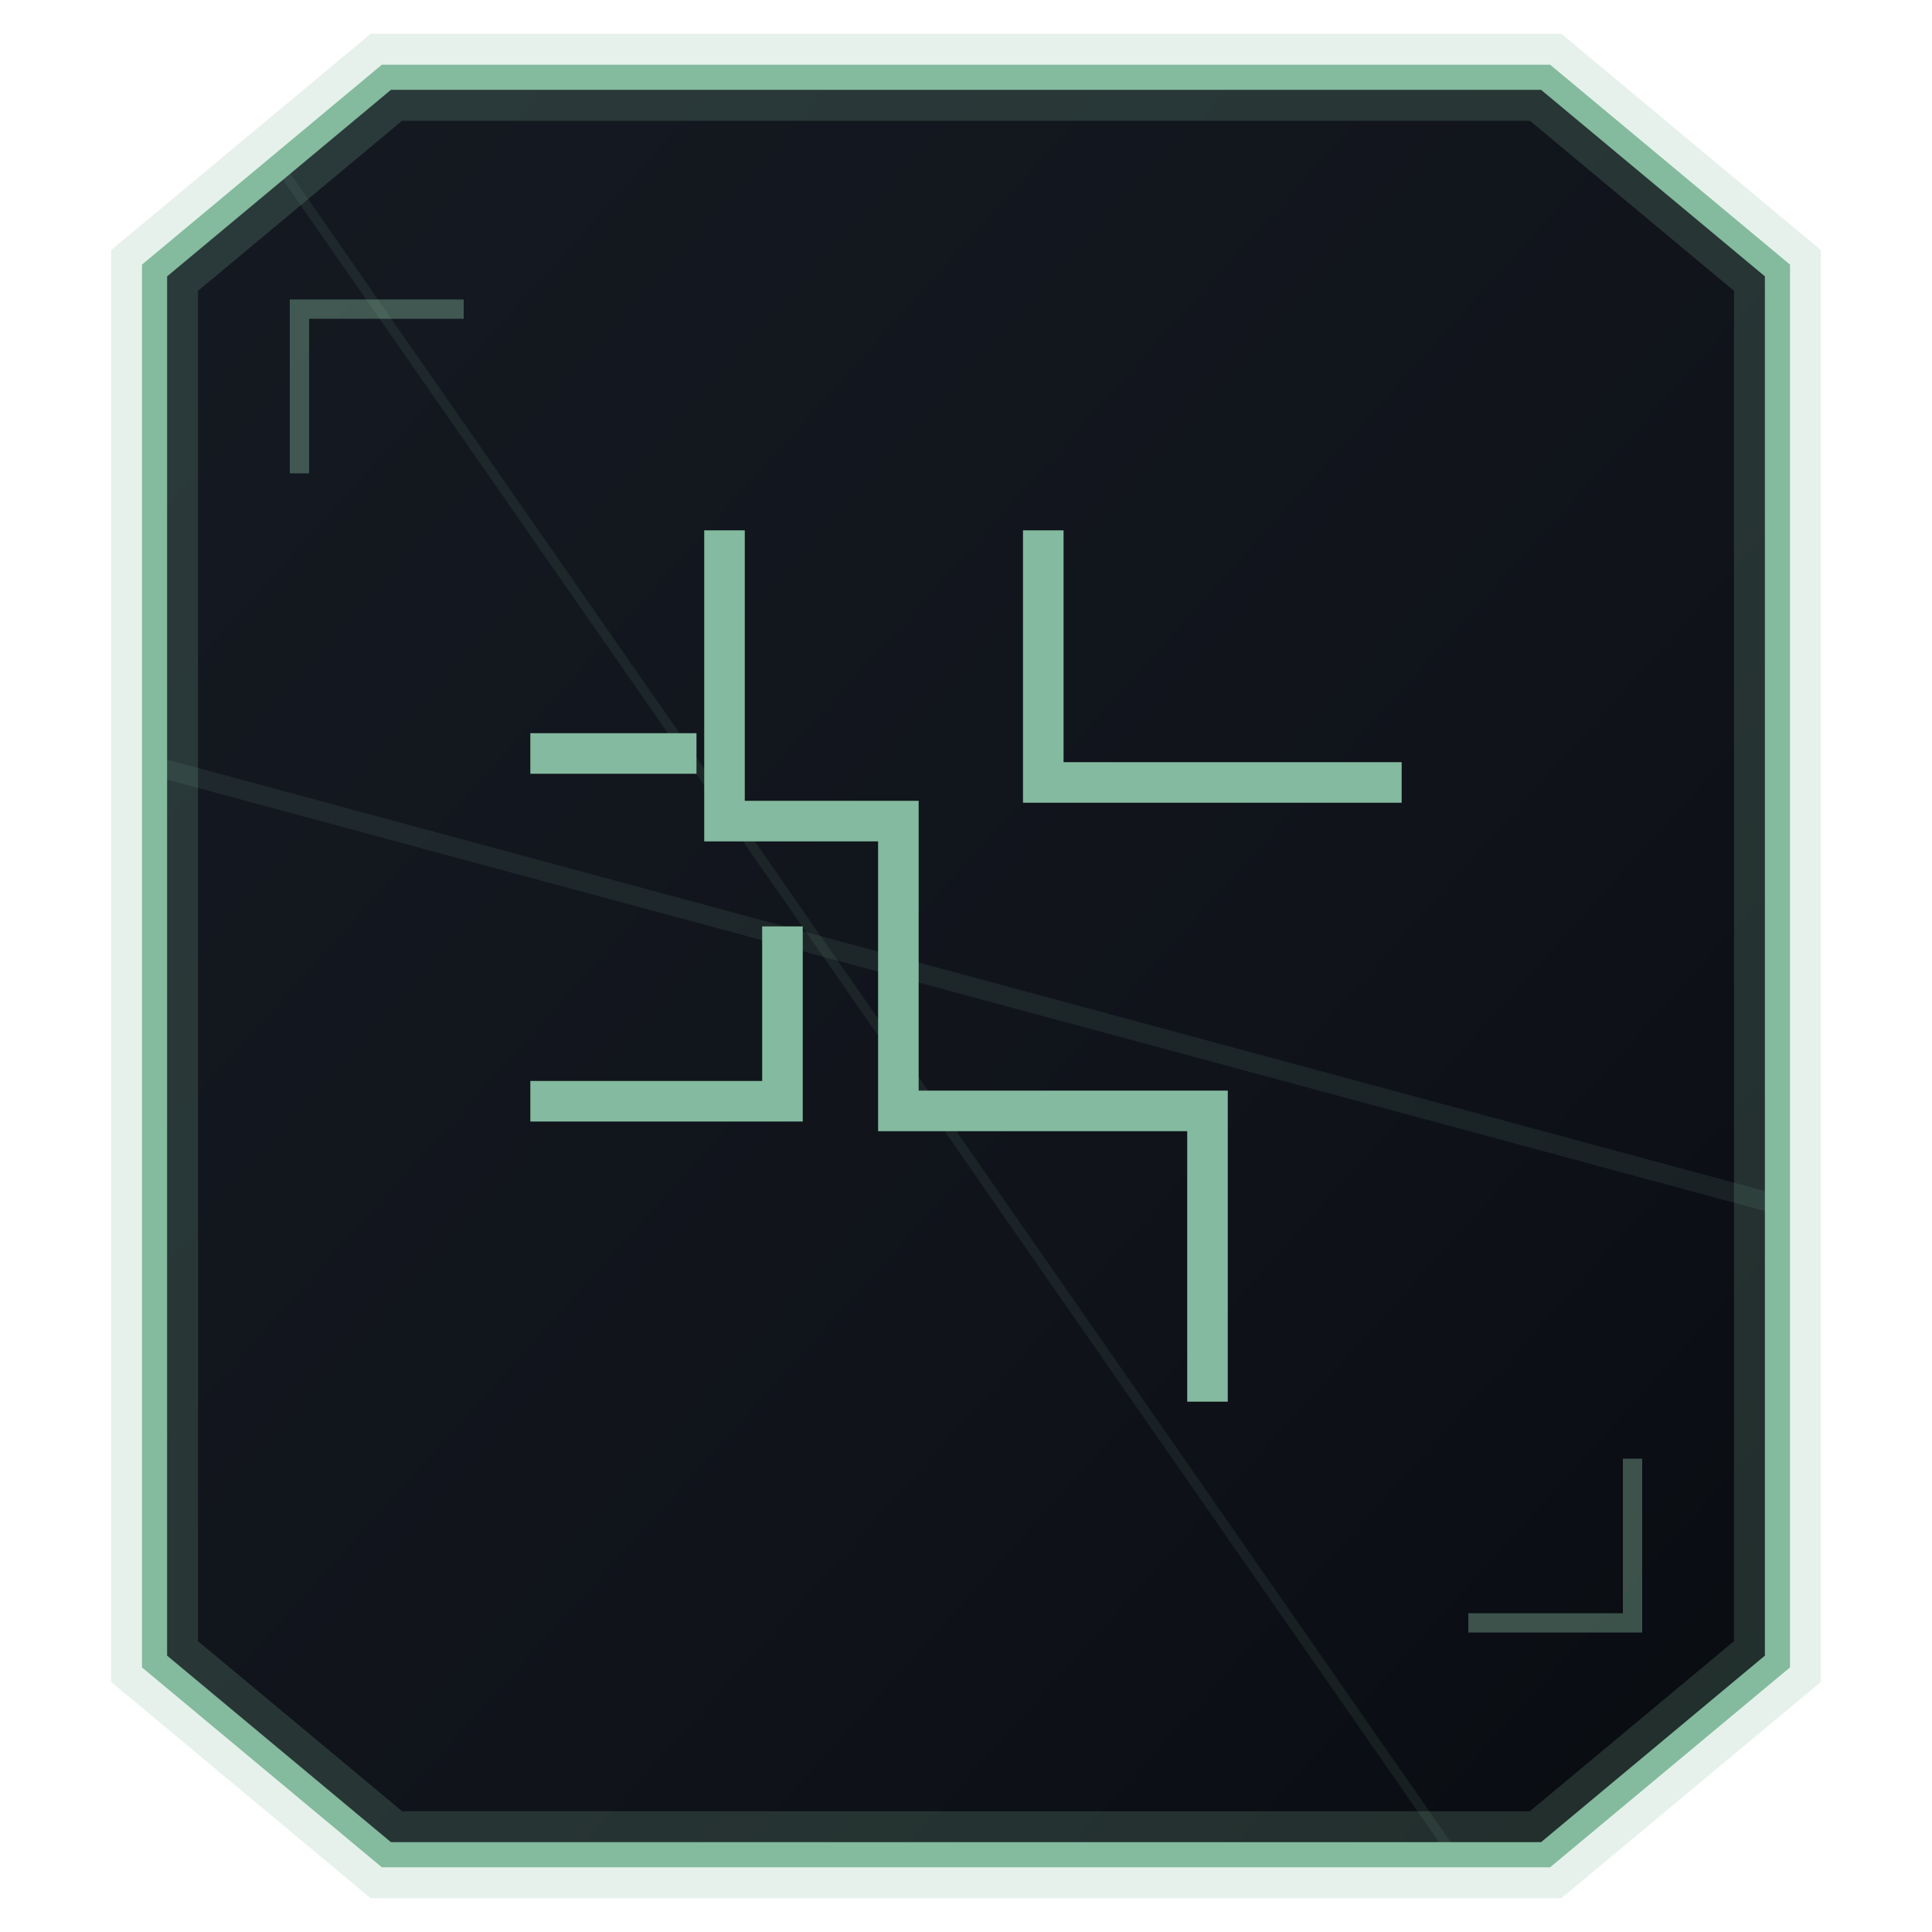
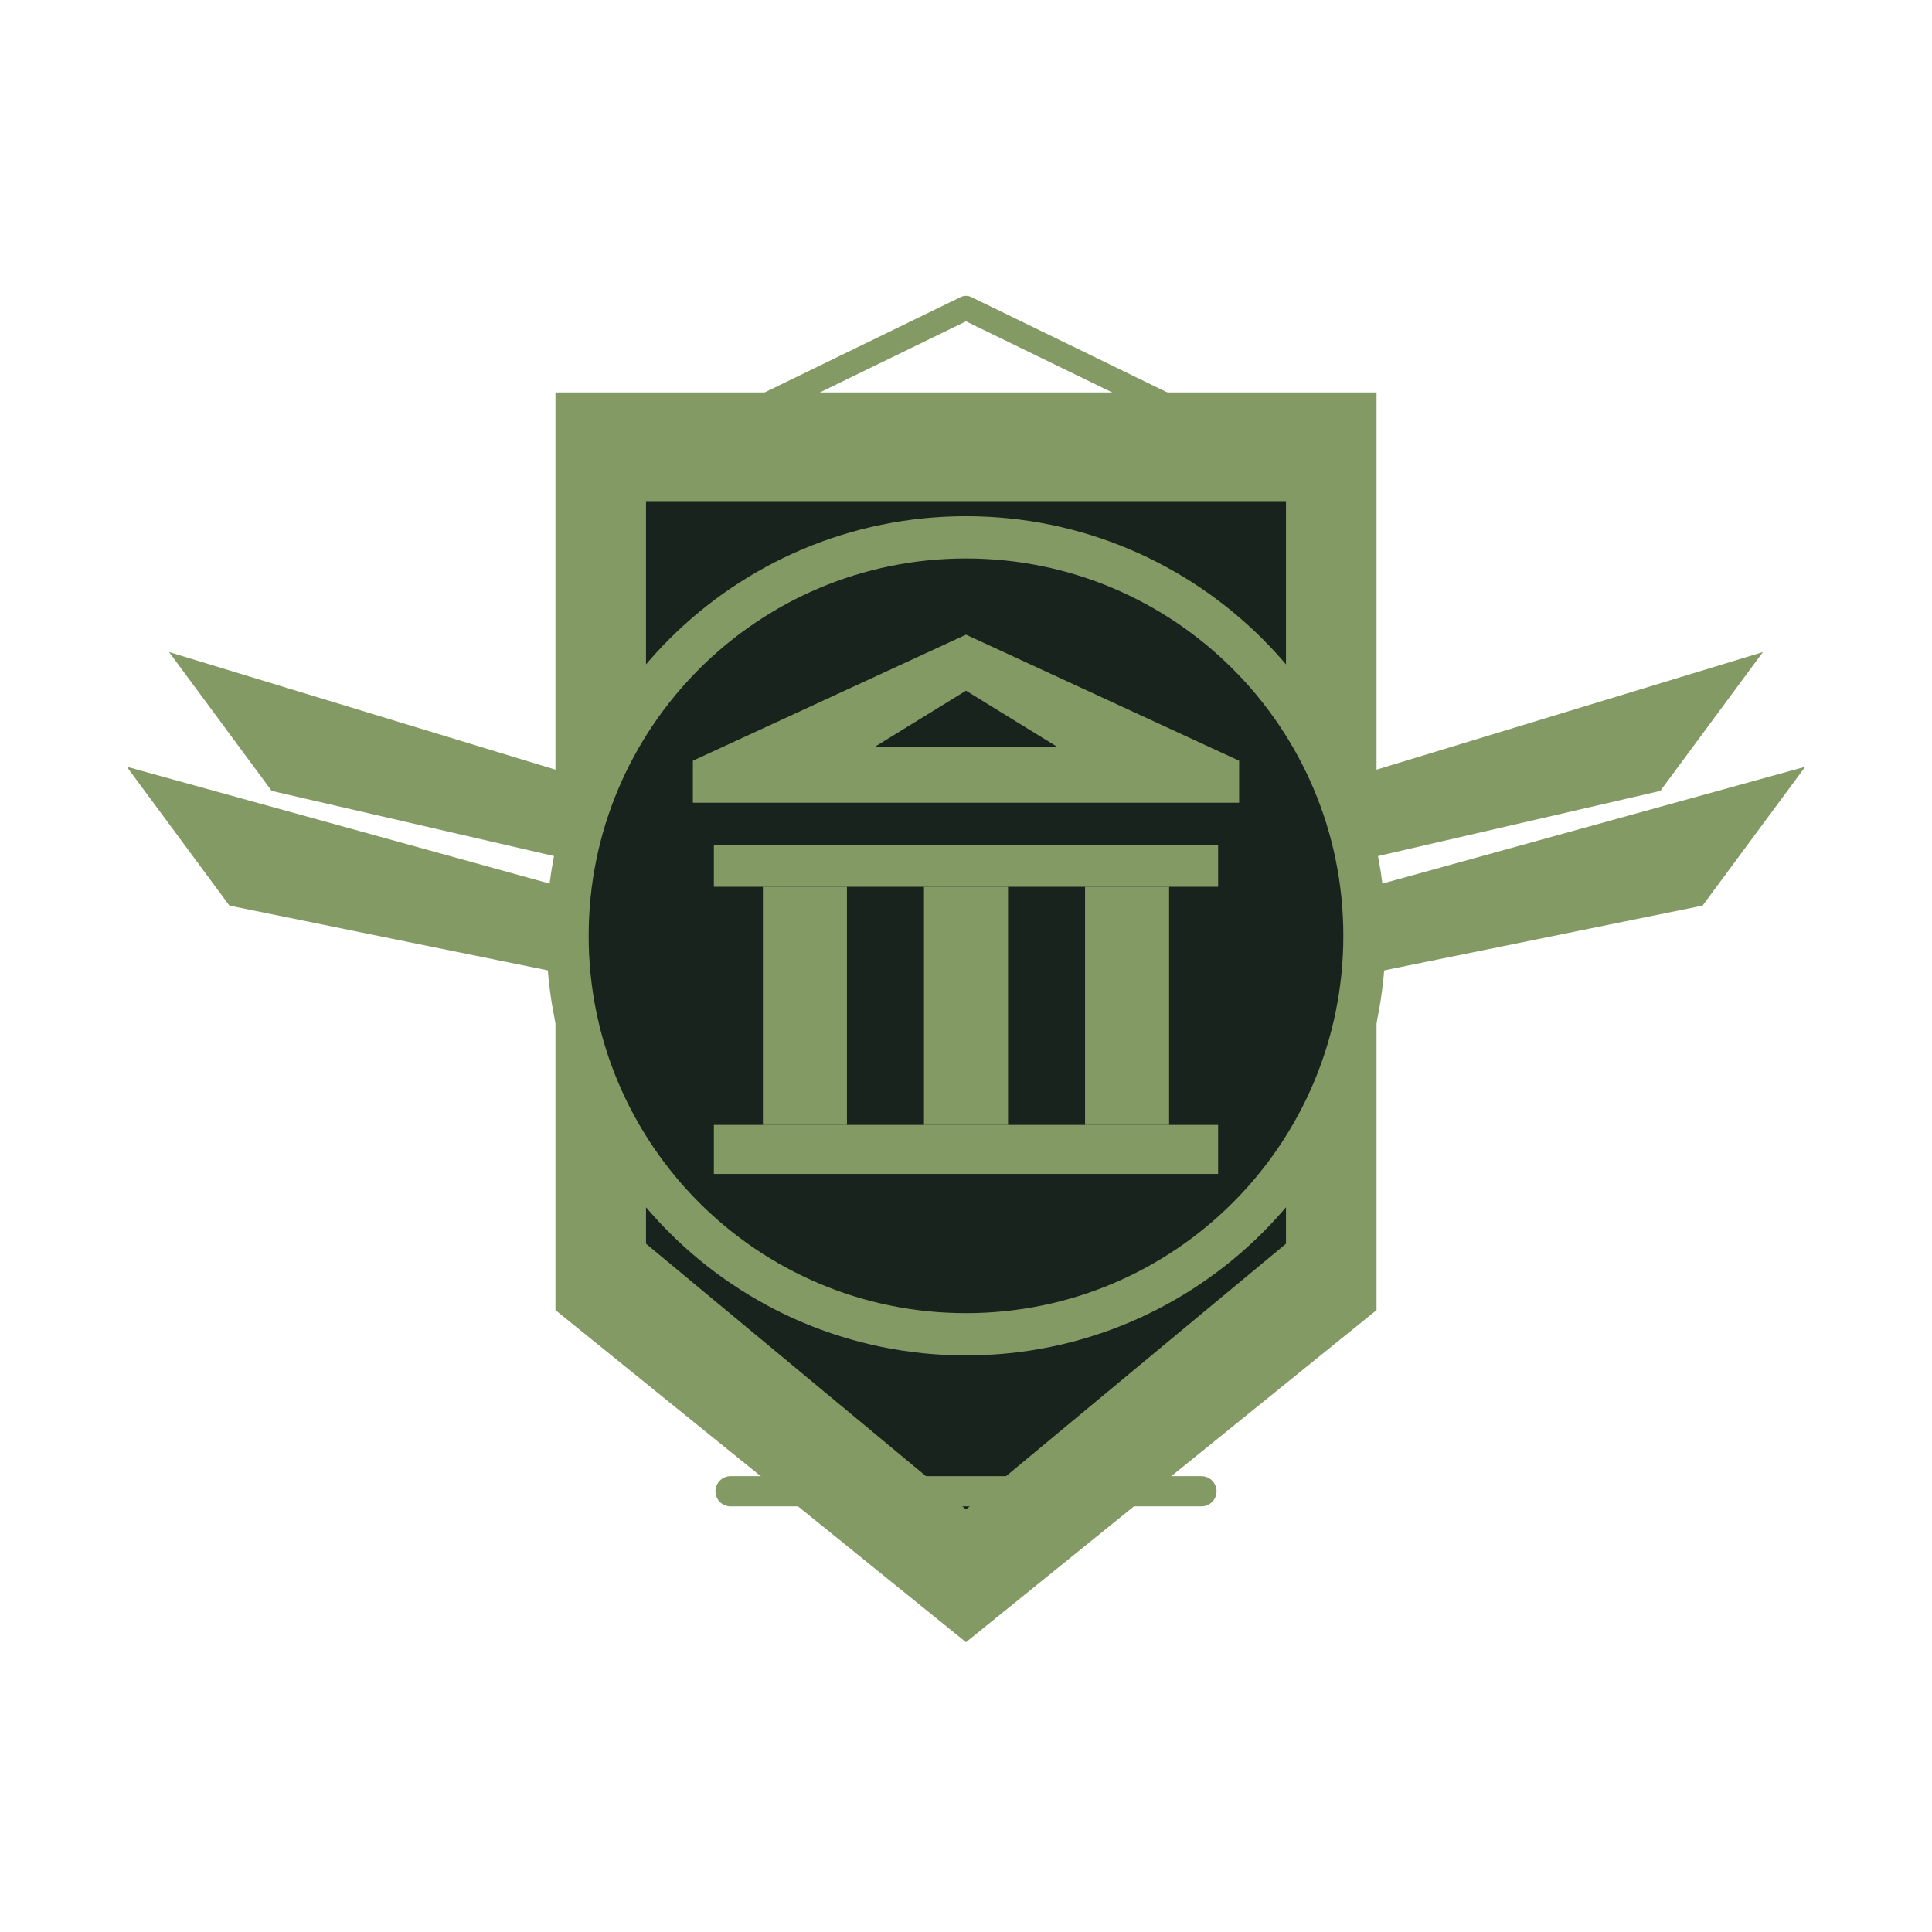
- <svg xmlns="http://www.w3.org/2000/svg" viewBox="0 0 200 200" width="200" height="200">
-   <defs>
-     <linearGradient id="holo" x1="0" y1="0" x2="1" y2="1">
-       <stop stop-color="#8fd1d7" />
-       <stop offset=".35" stop-color="#ac89ce" />
-       <stop offset=".7" stop-color="#e2a5ac" />
-       <stop offset="1" stop-color="#e4c380" />
-     </linearGradient>
-     <linearGradient id="stone" x1="0" y1="0" x2="1" y2="1">
-       <stop stop-color="#151a22" />
-       <stop offset=".6" stop-color="#10131a" />
-       <stop offset="1" stop-color="#080b10" />
-     </linearGradient>
-     <clipPath id="cut">
-       <path d="M40 8H160L184 28V172L160 192H40L16 172V28Z" />
-     </clipPath>
-   </defs>
-   <path d="M40 8H160L184 28V172L160 192H40L16 172V28Z" fill="url(#stone)" stroke="#84ba9f" stroke-width="2.6" />
-   <path d="M40 8H160L184 28V172L160 192H40L16 172V28Z" fill="none" stroke="#84ba9f" stroke-opacity=".2" stroke-width="9" />
-   <g clip-path="url(#cut)">
-     <path d="M0 75L200 129" stroke="#84ba9f" stroke-opacity=".11" stroke-width="2" />
-     <path d="M10 -10L163 210" stroke="#84ba9f" stroke-opacity=".10" stroke-width="1" />
+ <svg xmlns="http://www.w3.org/2000/svg" width="320" height="320" viewBox="0 0 320 320">
+   <g stroke-linejoin="round" stroke-linecap="round">
+     <path d="M97 129L28 108L45 131L97 143Z" fill="#849a65" />
+     <path d="M97 148L21 127L38 150L97 162Z" fill="#849a65" />
+     <path d="M223 129L292 108L275 131L223 143Z" fill="#849a65" />
+     <path d="M223 148L299 127L282 150L223 162Z" fill="#849a65" />
+     <path d="M92 65H228V217L160 272L92 217Z" fill="#849a65" />
+     <path d="M107 83H213V206L160 250L107 206Z" fill="#18231d" />
+     <path d="M121 247H199" stroke="#849a65" stroke-width="5" />
+     <path d="M123 69L160 51L197 69" stroke="#849a65" stroke-width="4" fill="none" />
+     <circle cx="160" cy="155" r="66" fill="#18231d" stroke="#849a65" stroke-width="7" />
+     <g transform="translate(160 155) scale(1.16)">
+       <path d="M-39-25L0-43L39-25V-19H-39Z" fill="#849a65" />
+       <path d="M-36-13H36V-7H-36Z M-36 27H36V34H-36Z" fill="#849a65" />
+       <path d="M-29-7H-17V27H-29Z M-6-7H6V27H-6Z M17-7H29V27H17Z" fill="#849a65" />
+       <path d="M0-35L-13-27H13Z" fill="#18231d" />
+     </g>
  </g>
-   <g transform="translate(100 100)" fill="none" stroke="#84ba9f" stroke-width="4.2" stroke-linecap="square" stroke-linejoin="miter">
-     <path d="M-25 -43V-15H-7V15H25V43 M-43 14H-19V-2 M8 -43V-19H43 M-43 -22H-30" />
-   </g>
-   <path d="M31 49V32H48 M152 168H169V151" fill="none" stroke="#84ba9f" stroke-opacity=".4" stroke-width="2" />
</svg>
